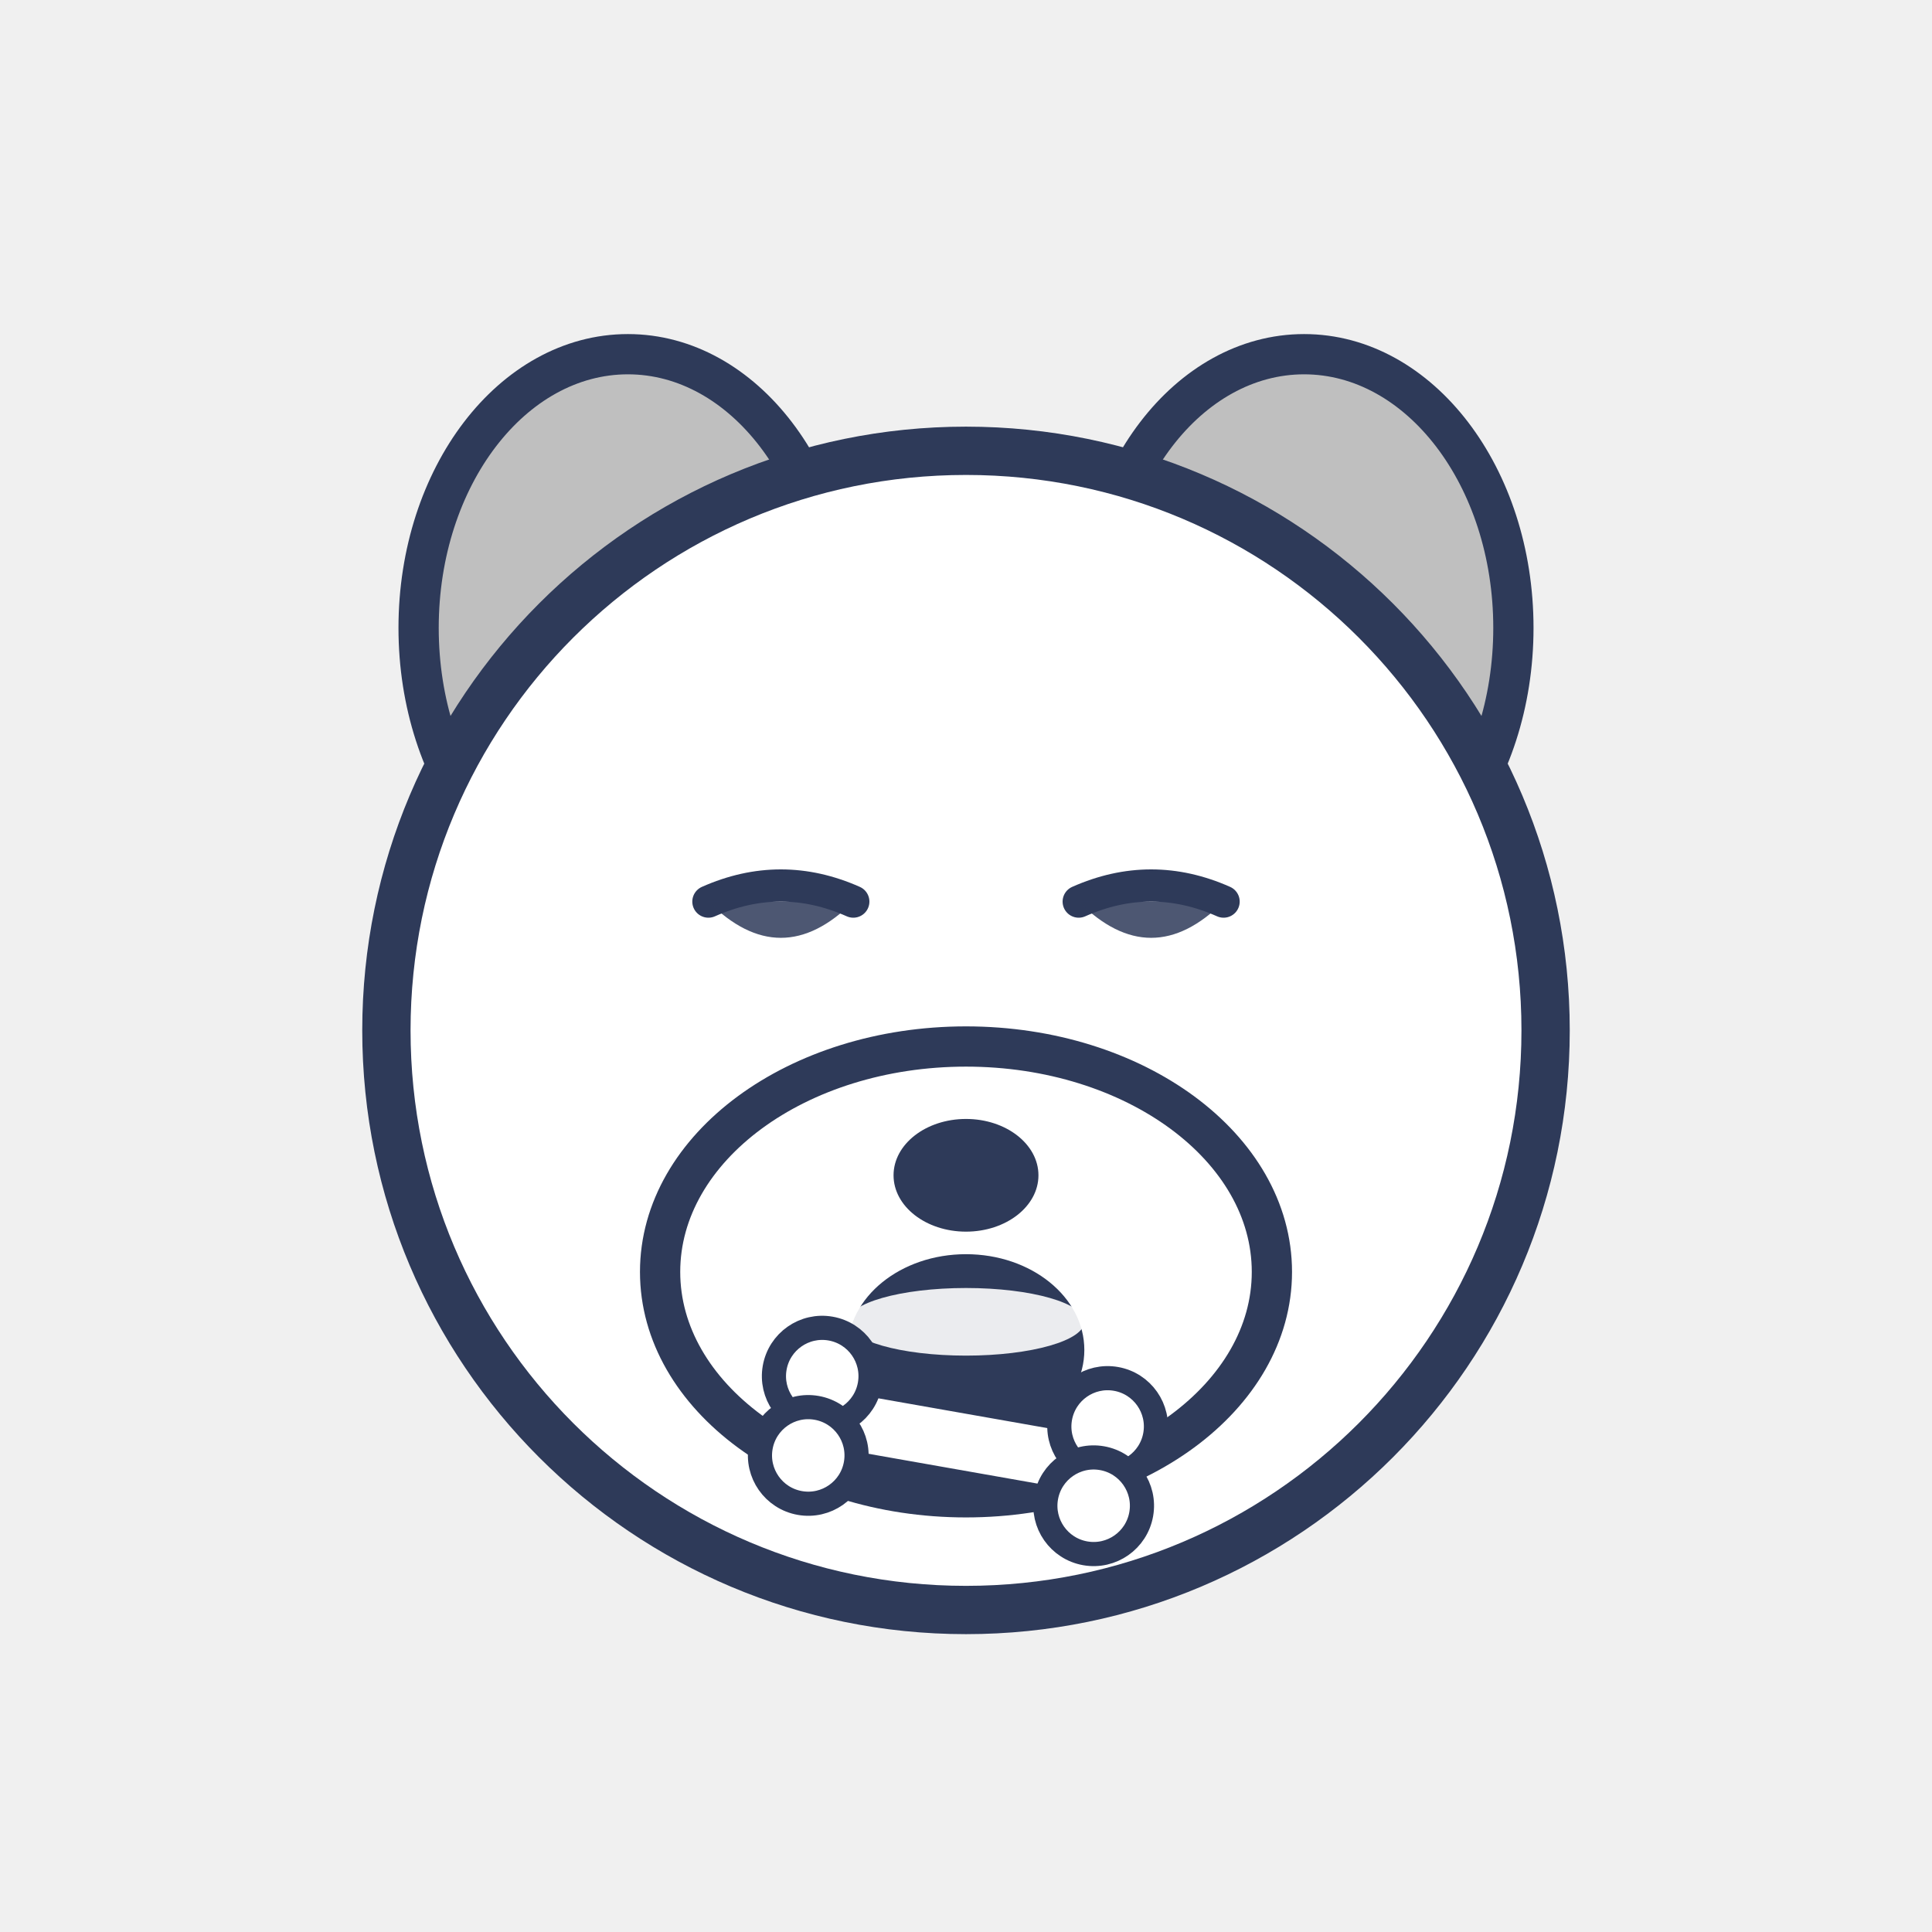
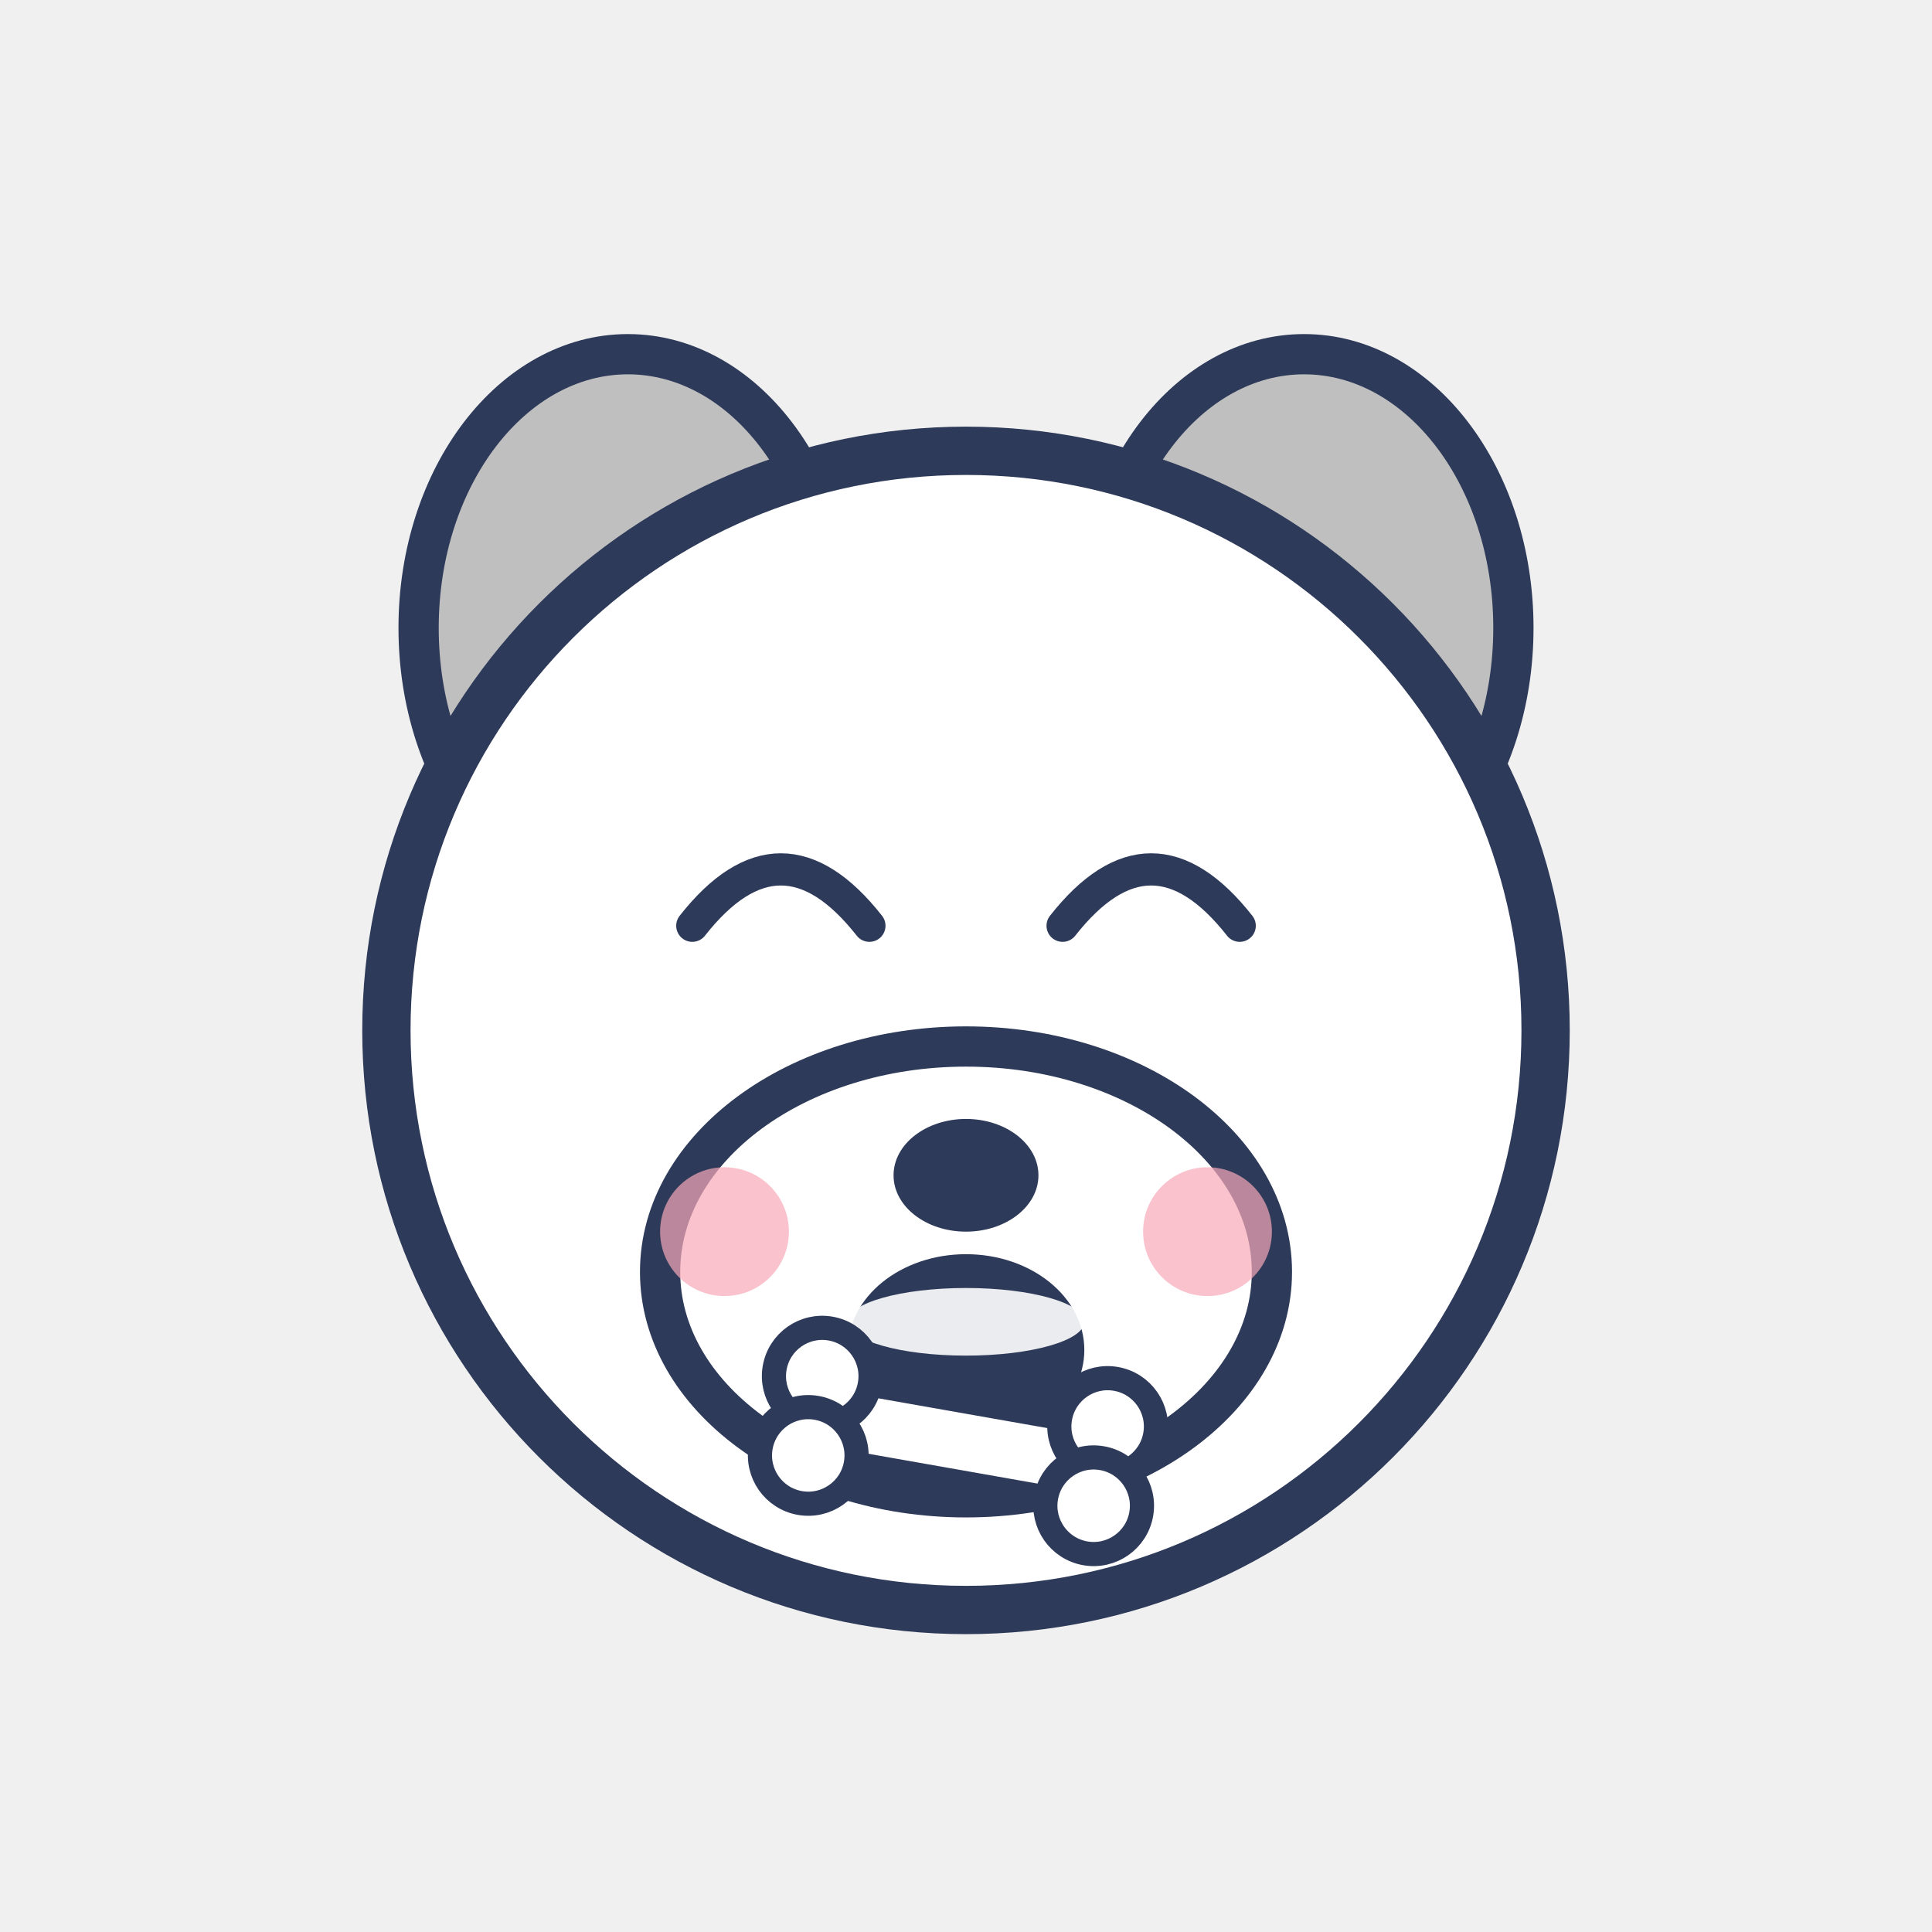
<svg xmlns="http://www.w3.org/2000/svg" viewBox="0 0 240 240" width="240" height="240">
  <defs>
    <linearGradient id="rainbowGrad" x1="0%" y1="0%" x2="100%" y2="100%">
      <stop offset="0%" stop-color="#E53935" />
      <stop offset="20%" stop-color="#FB8C00" />
      <stop offset="40%" stop-color="#FDD835" />
      <stop offset="60%" stop-color="#43A047" />
      <stop offset="80%" stop-color="#1E88E5" />
      <stop offset="100%" stop-color="#8E24AA" />
    </linearGradient>
  </defs>
  <g>
    <ellipse cx="78" cy="78" rx="26" ry="34" fill="rgb(191,191,191)" stroke="#2E3A59" stroke-width="5" />
    <ellipse cx="162" cy="78" rx="26" ry="34" fill="rgb(191,191,191)" stroke="#2E3A59" stroke-width="5" />
    <circle cx="120" cy="128" r="72" fill="#FFFFFF" stroke="#2E3A59" stroke-width="6" />
    <ellipse cx="120" cy="158" rx="38" ry="28" fill="rgb(255,255,255)" stroke="#2E3A59" stroke-width="5" />
-     <path d="M88 112 Q97 108 106 112" stroke="#2E3A59" stroke-width="4" fill="none" stroke-linecap="round" />
-     <path d="M88 112 Q97 121 106 112" fill="#2E3A59" opacity="0.85" />
-     <path d="M134 112 Q143 108 152 112" stroke="#2E3A59" stroke-width="4" fill="none" stroke-linecap="round" />
-     <path d="M134 112 Q143 121 152 112" fill="#2E3A59" opacity="0.85" />
+     <path d="M86 115 Q97 101 108 115" stroke="#2E3A59" stroke-width="4" fill="none" stroke-linecap="round" />
+     <path d="M132 115 Q143 101 154 115" stroke="#2E3A59" stroke-width="4" fill="none" stroke-linecap="round" />
    <ellipse cx="120" cy="146" rx="9" ry="7" fill="#2E3A59" />
    <ellipse cx="120" cy="167.7" rx="14.7" ry="11.9" fill="#2E3A59" />
    <ellipse cx="120" cy="164.2" rx="14.7" ry="4.2" fill="#fff" opacity="0.9" />
  </g>
+   <circle cx="90" cy="153" r="8" fill="#F7A8B8" opacity="0.7" />
+   <circle cx="150" cy="153" r="8" fill="#F7A8B8" opacity="0.7" />
  <g transform="translate(119,179) rotate(10)">
    <rect x="-18" y="-5" width="36" height="10" rx="5" fill="#fff" stroke="#2E3A59" stroke-width="3" />
    <circle cx="-18" cy="-5" r="6" fill="#fff" stroke="#2E3A59" stroke-width="3" />
    <circle cx="-18" cy="5" r="6" fill="#fff" stroke="#2E3A59" stroke-width="3" />
    <circle cx="18" cy="-5" r="6" fill="#fff" stroke="#2E3A59" stroke-width="3" />
    <circle cx="18" cy="5" r="6" fill="#fff" stroke="#2E3A59" stroke-width="3" />
  </g>
</svg>
